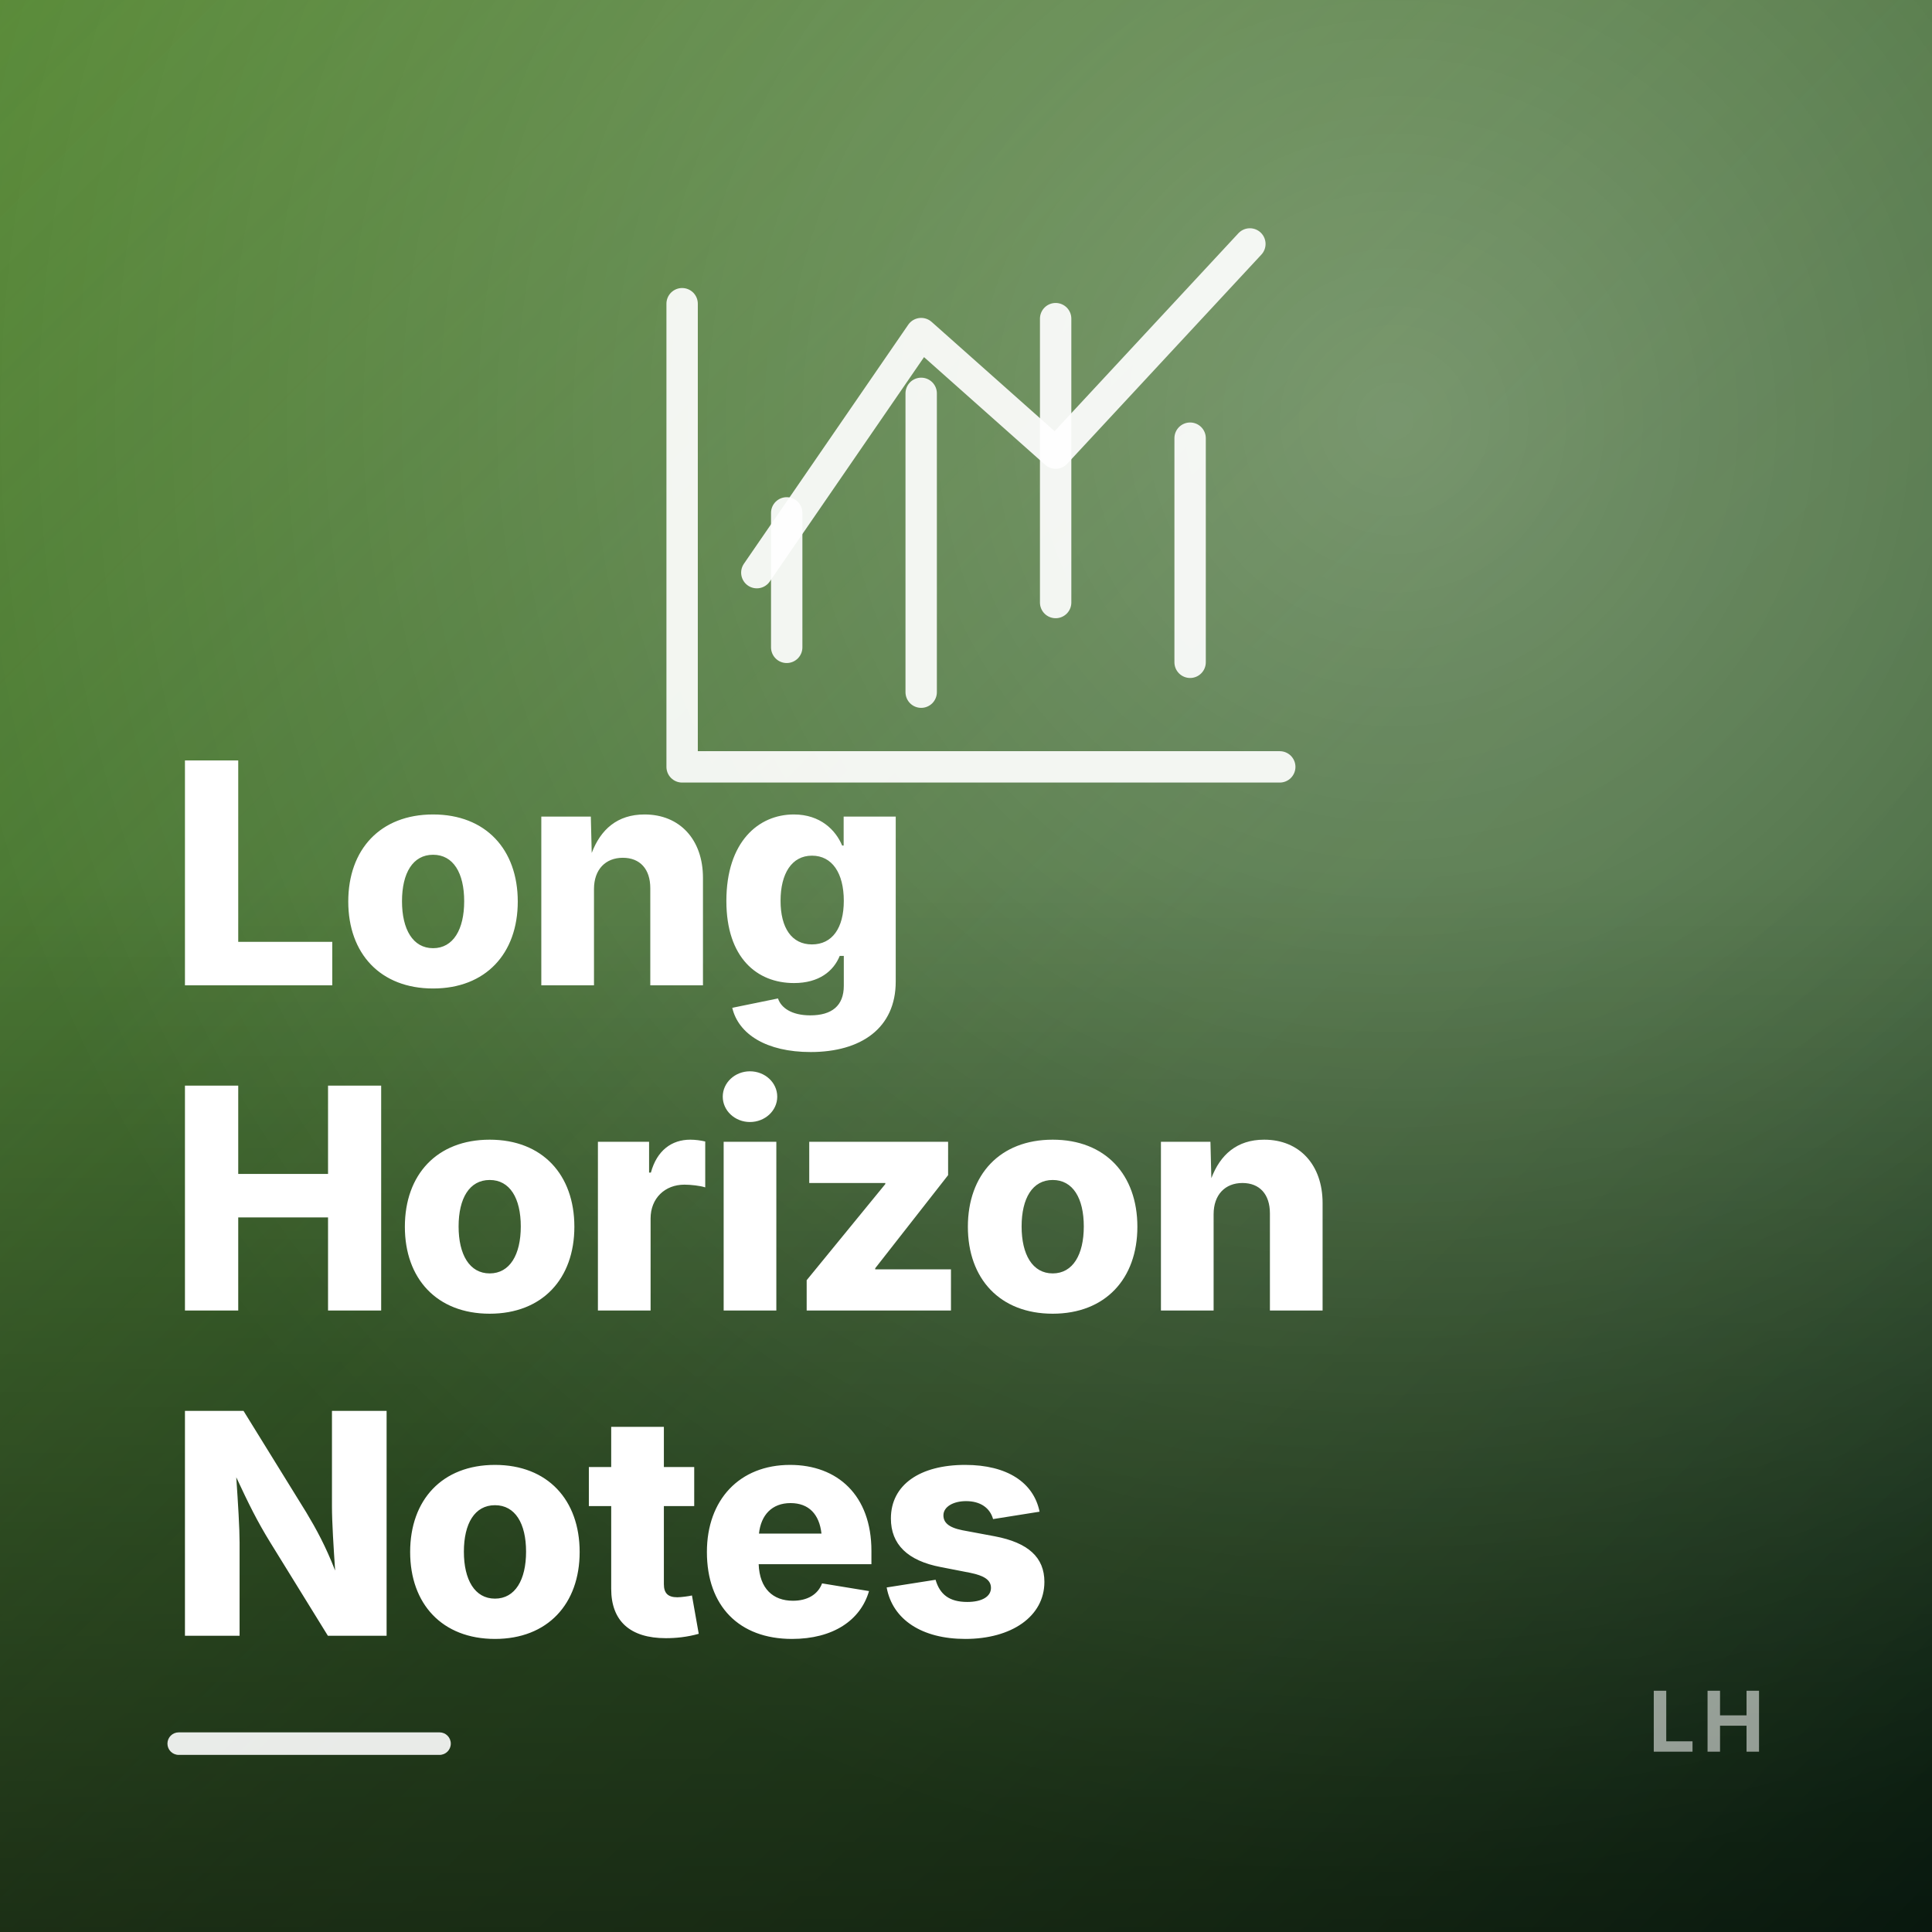
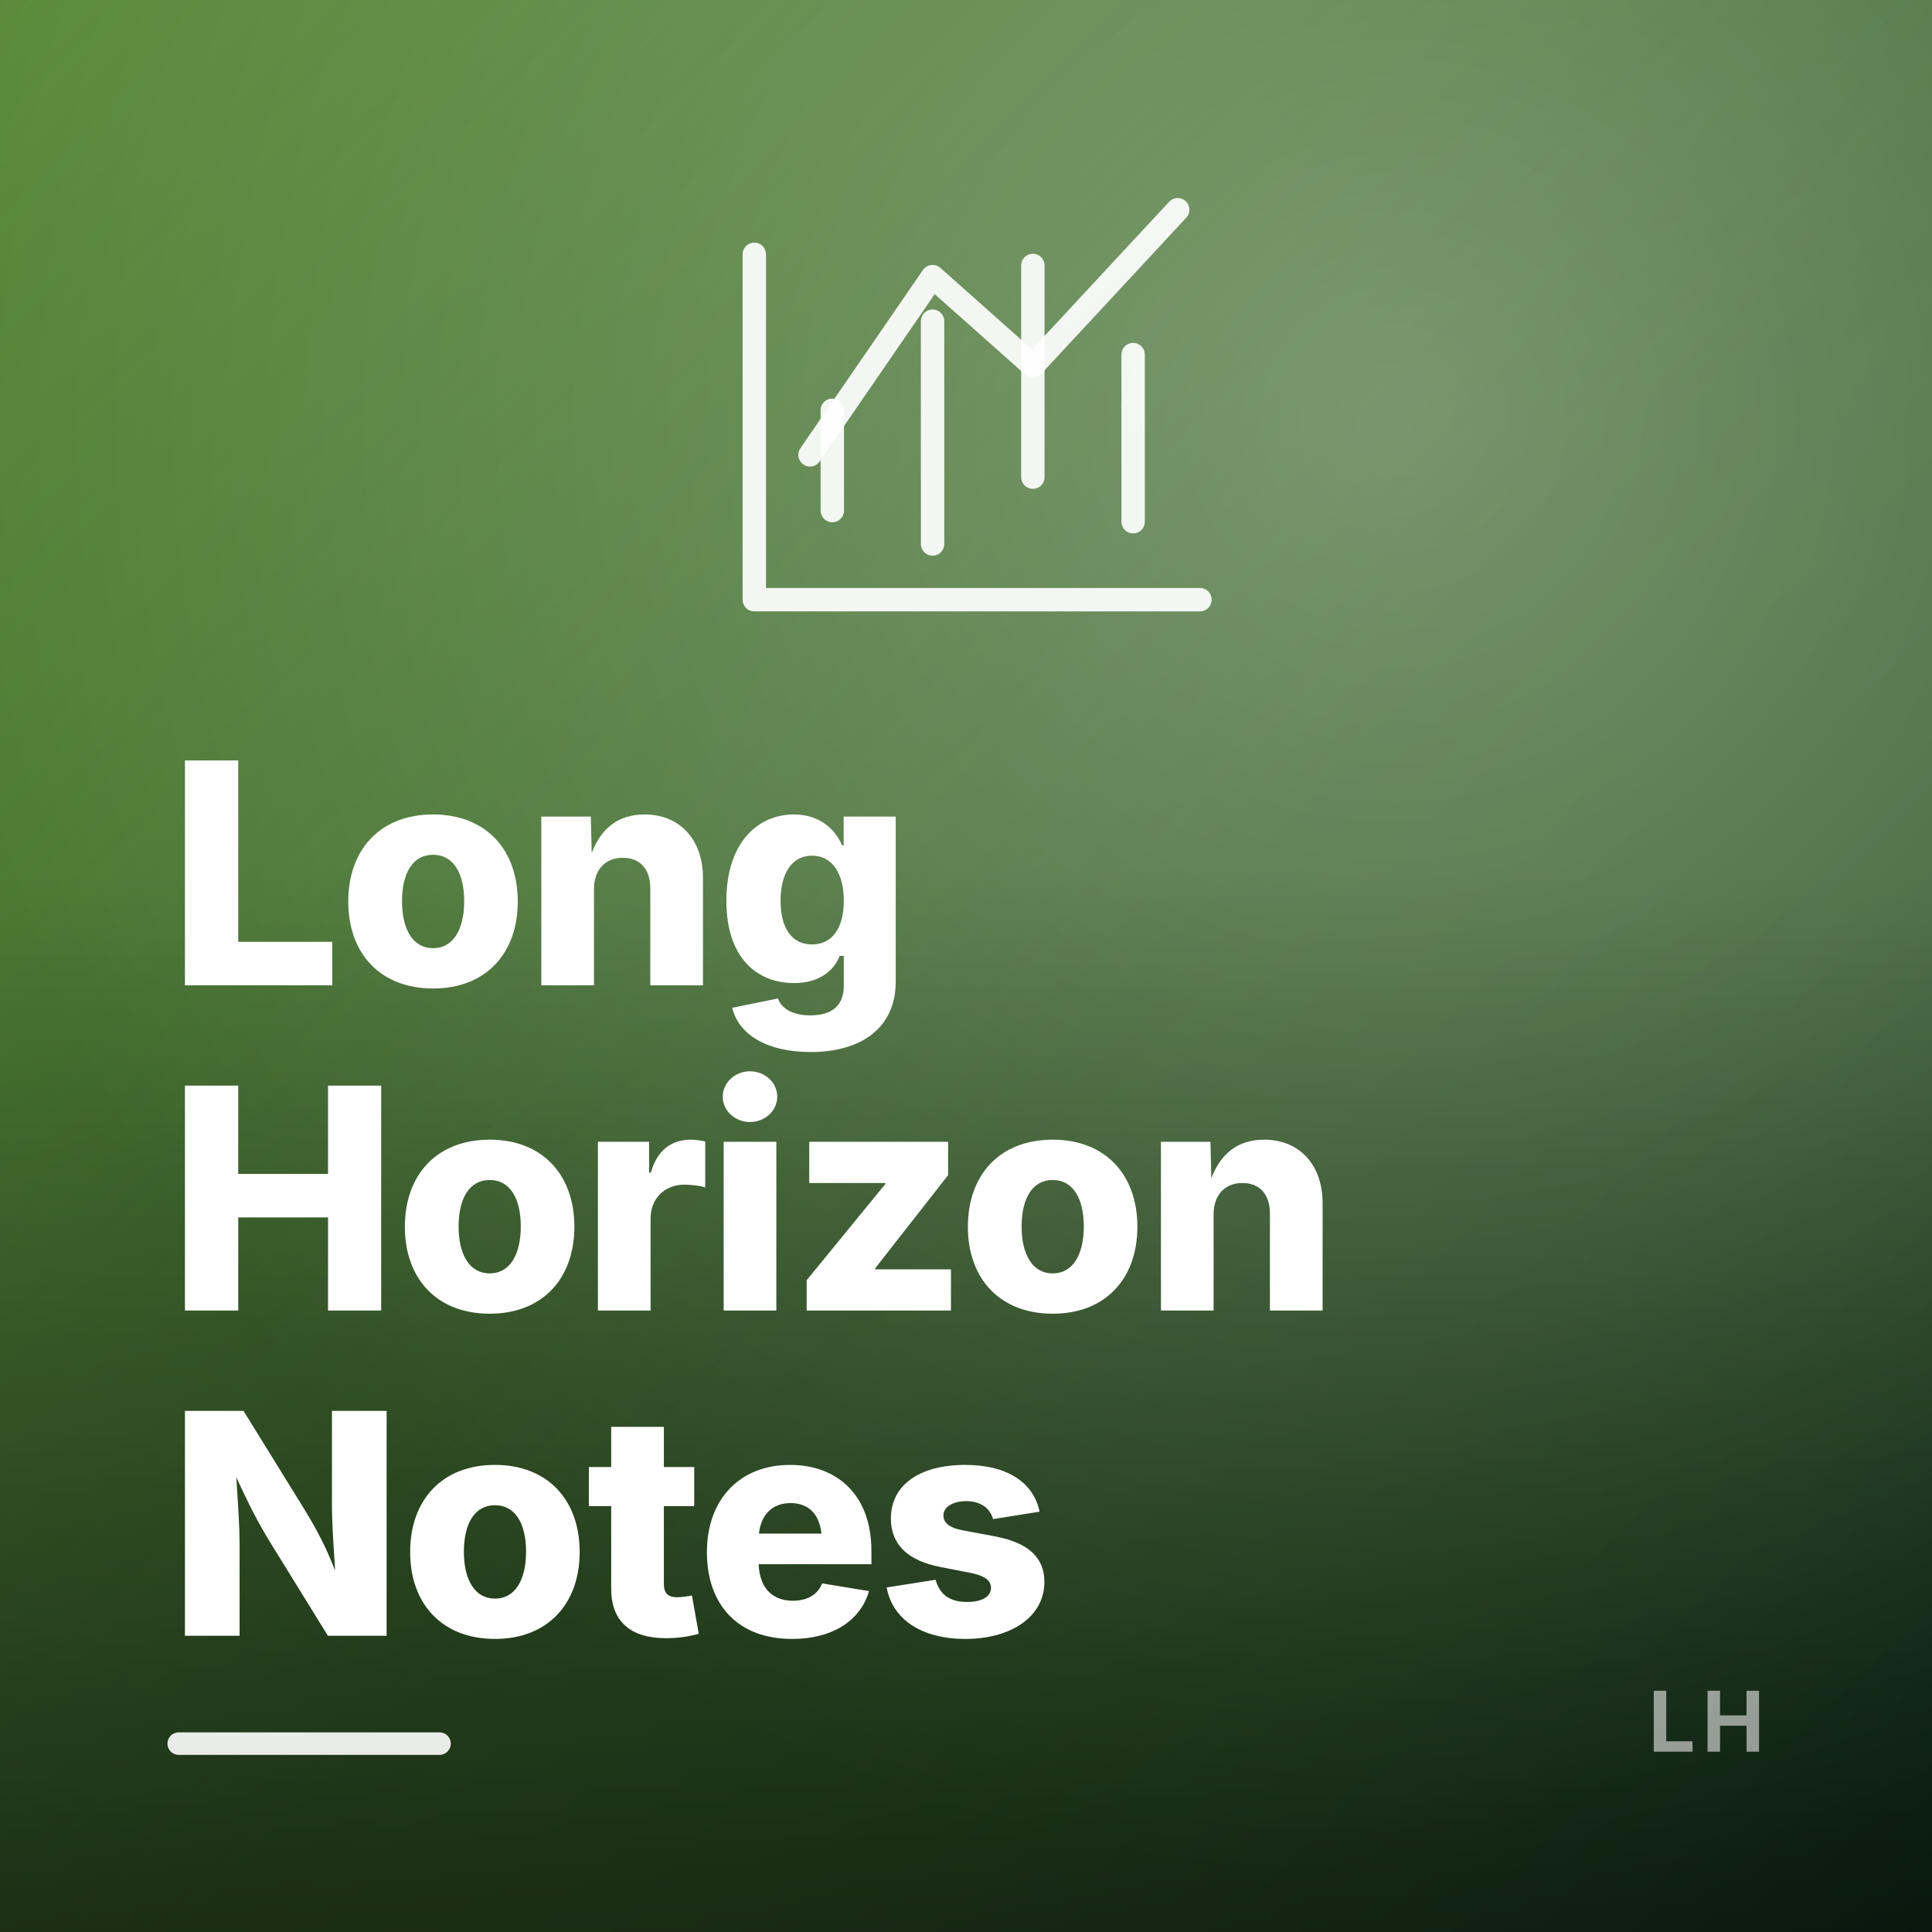
<svg xmlns="http://www.w3.org/2000/svg" viewBox="0 0 600 600" width="600" height="600" role="img" aria-label="Long Horizon Notes">
  <defs>
    <linearGradient id="bg" x1="0" y1="0" x2="1" y2="1">
      <stop offset="0%" stop-color="#5B8C3A" />
      <stop offset="55%" stop-color="#5B8C3A" stop-opacity="0.55" />
      <stop offset="100%" stop-color="#12331F" />
    </linearGradient>
    <radialGradient id="glow" cx="0.72" cy="0.22" r="0.75">
      <stop offset="0%" stop-color="#FFFFFF" stop-opacity="0.30" />
      <stop offset="100%" stop-color="#FFFFFF" stop-opacity="0" />
    </radialGradient>
    <linearGradient id="shade" x1="0" y1="0" x2="0" y2="1">
      <stop offset="45%" stop-color="#000" stop-opacity="0" />
      <stop offset="100%" stop-color="#000" stop-opacity="0.55" />
    </linearGradient>
  </defs>
  <rect width="600" height="600" fill="#12331F" />
  <rect width="600" height="600" fill="url(#bg)" />
  <rect width="600" height="600" fill="url(#glow)" />
-   <g transform="translate(300 34) scale(2.32)" fill="none" stroke="#FFFFFF" stroke-opacity="0.92" stroke-width="4.2" stroke-linecap="round" stroke-linejoin="round" color="#FFFFFF">
+   <g transform="translate(300 34) scale(1.73)" fill="none" stroke="#FFFFFF" stroke-opacity="0.92" stroke-width="4.2" stroke-linecap="round" stroke-linejoin="round" color="#FFFFFF">
    <g transform="translate(-50 0)">
      <path d="M12 88 V26 M12 88 H92" />
      <path d="M26 72 V54 M44 78 V38 M62 66 V28 M80 74 V44" />
      <path d="M22 62 L44 30 L62 46 L88 18" />
    </g>
  </g>
  <rect width="600" height="600" fill="url(#shade)" />
  <text fill="#FFFFFF" font-family="Inter, Helvetica, Arial, system-ui, sans-serif" font-size="96" font-weight="800" letter-spacing="-1.5">
    <tspan x="52" y="306">Long</tspan>
    <tspan x="52" y="407">Horizon</tspan>
    <tspan x="52" y="508">Notes</tspan>
  </text>
  <rect x="52" y="538" width="88" height="7" rx="3.5" fill="#FFFFFF" opacity="0.9" />
  <text x="548" y="544" fill="#FFFFFF" opacity="0.55" text-anchor="end" font-family="Inter, Helvetica, Arial, system-ui, sans-serif" font-size="26" font-weight="700" letter-spacing="2">LH</text>
</svg>
